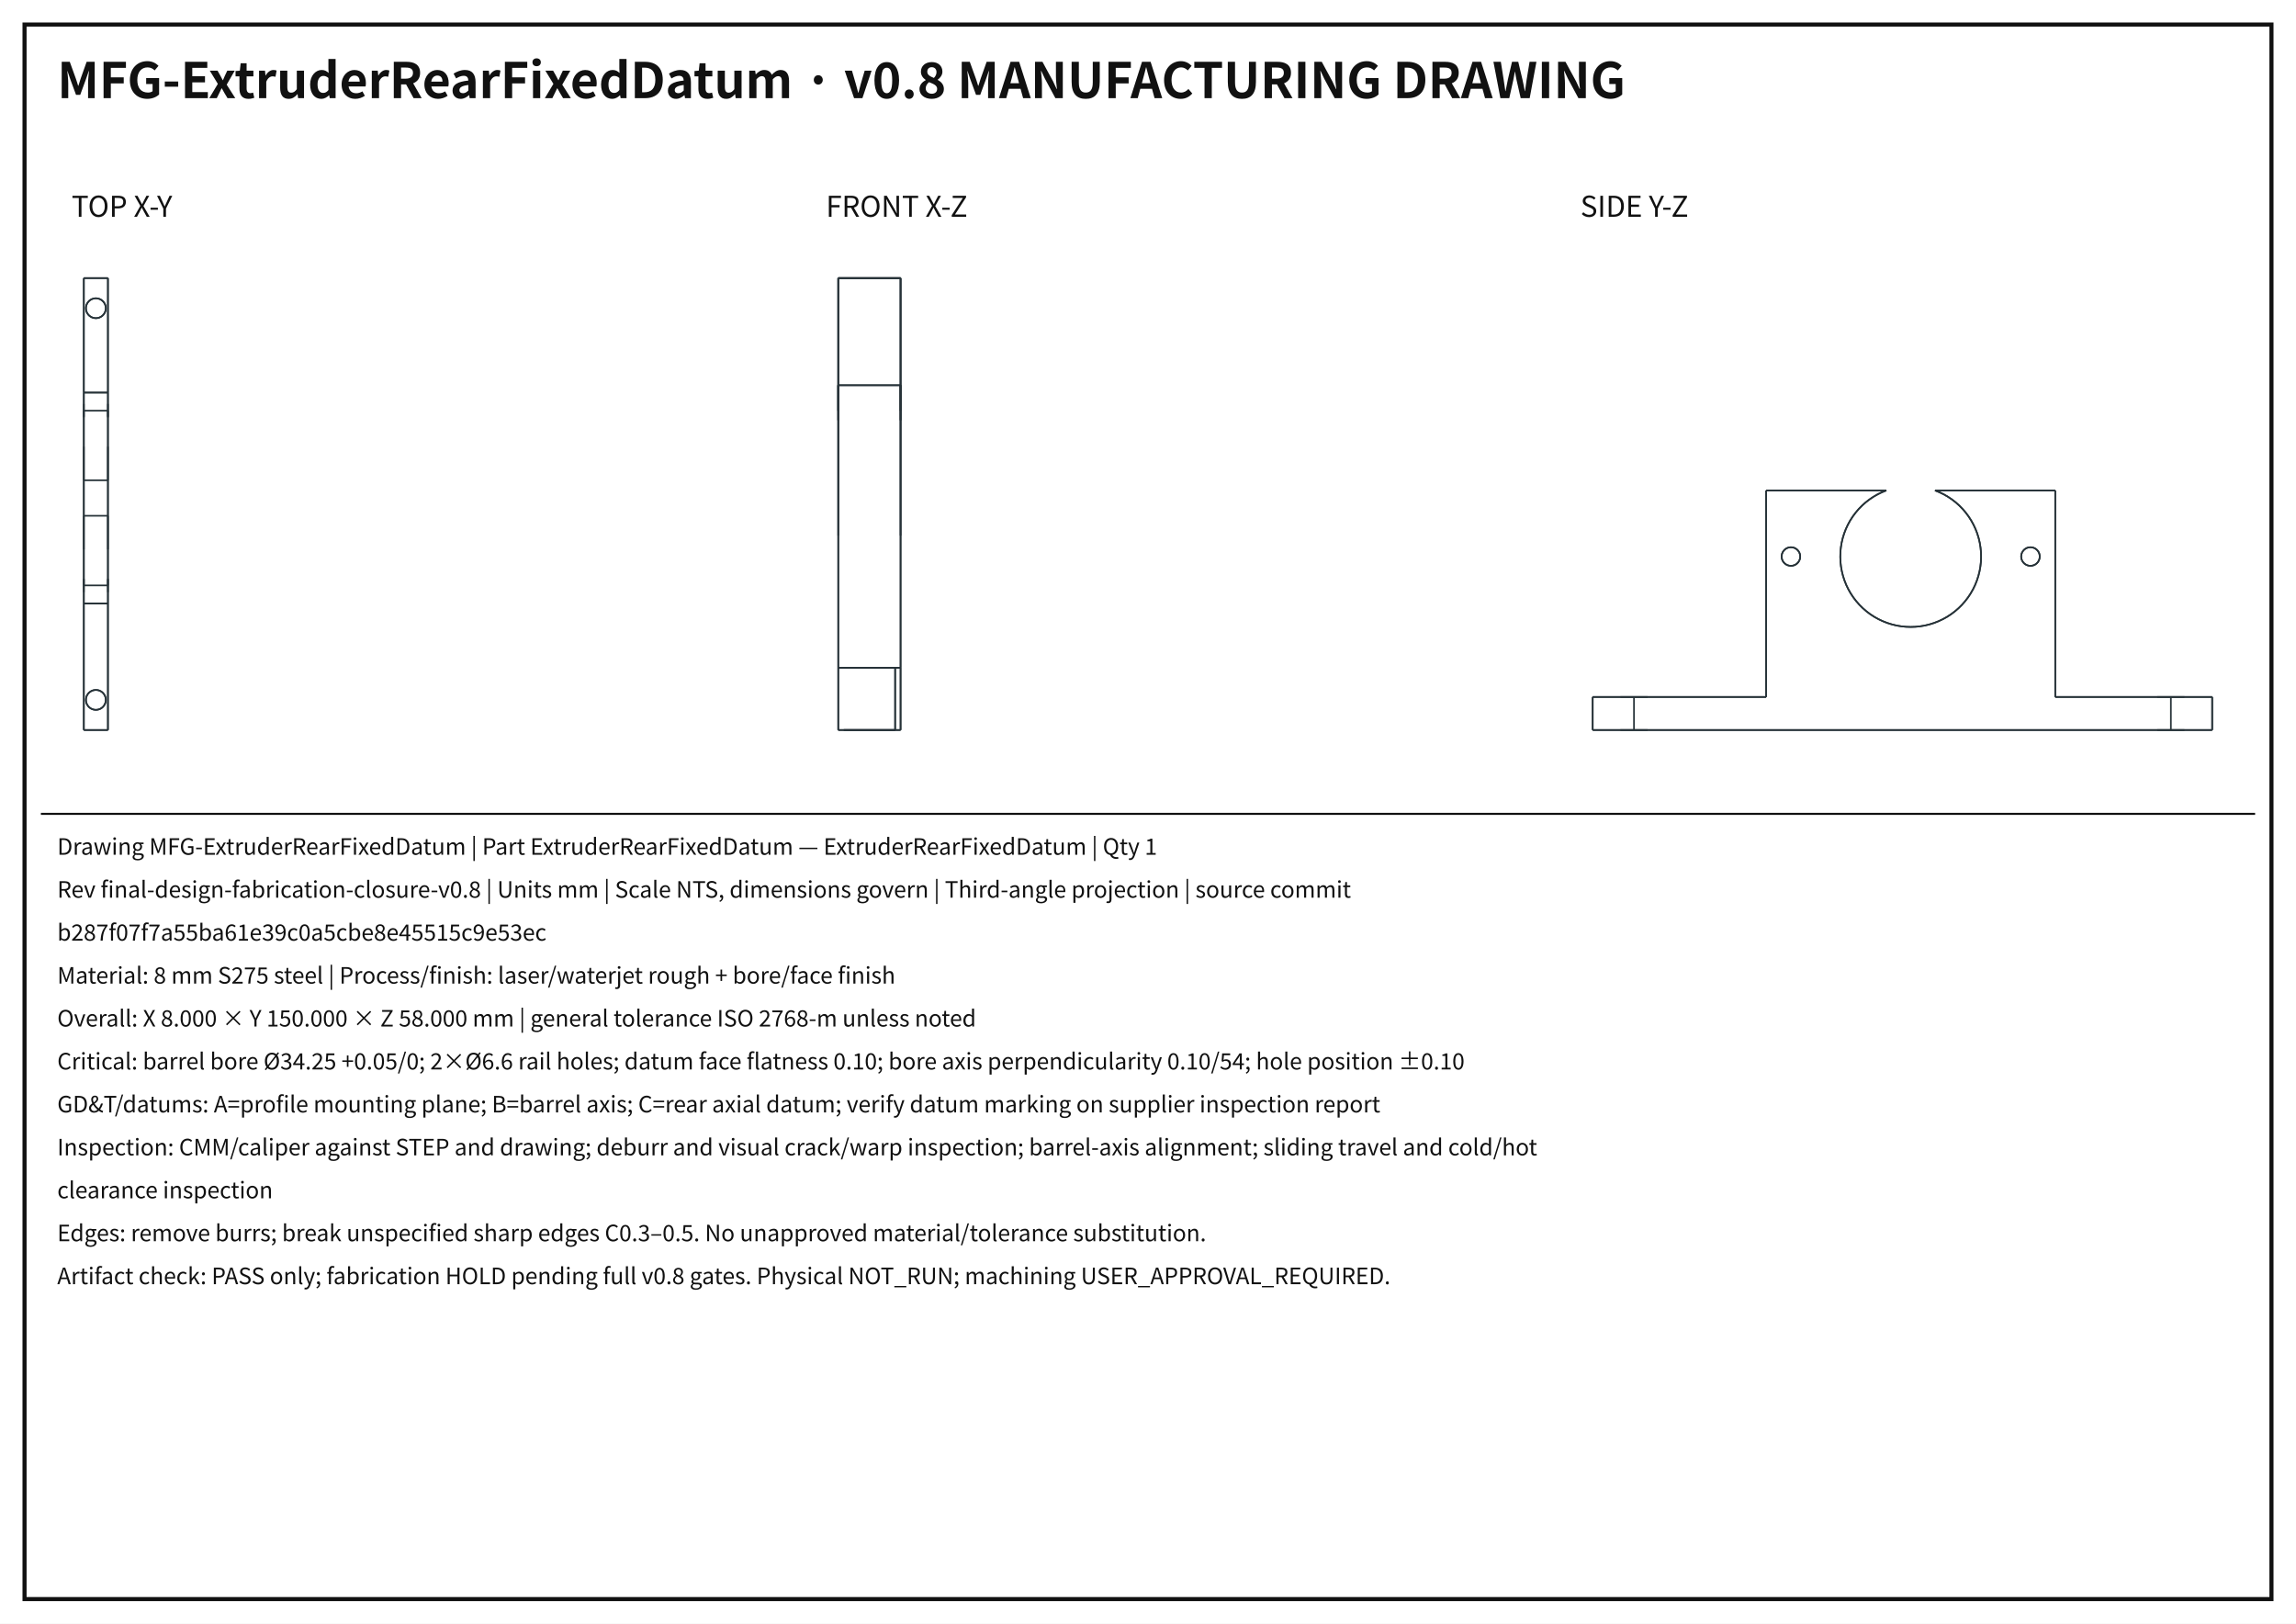
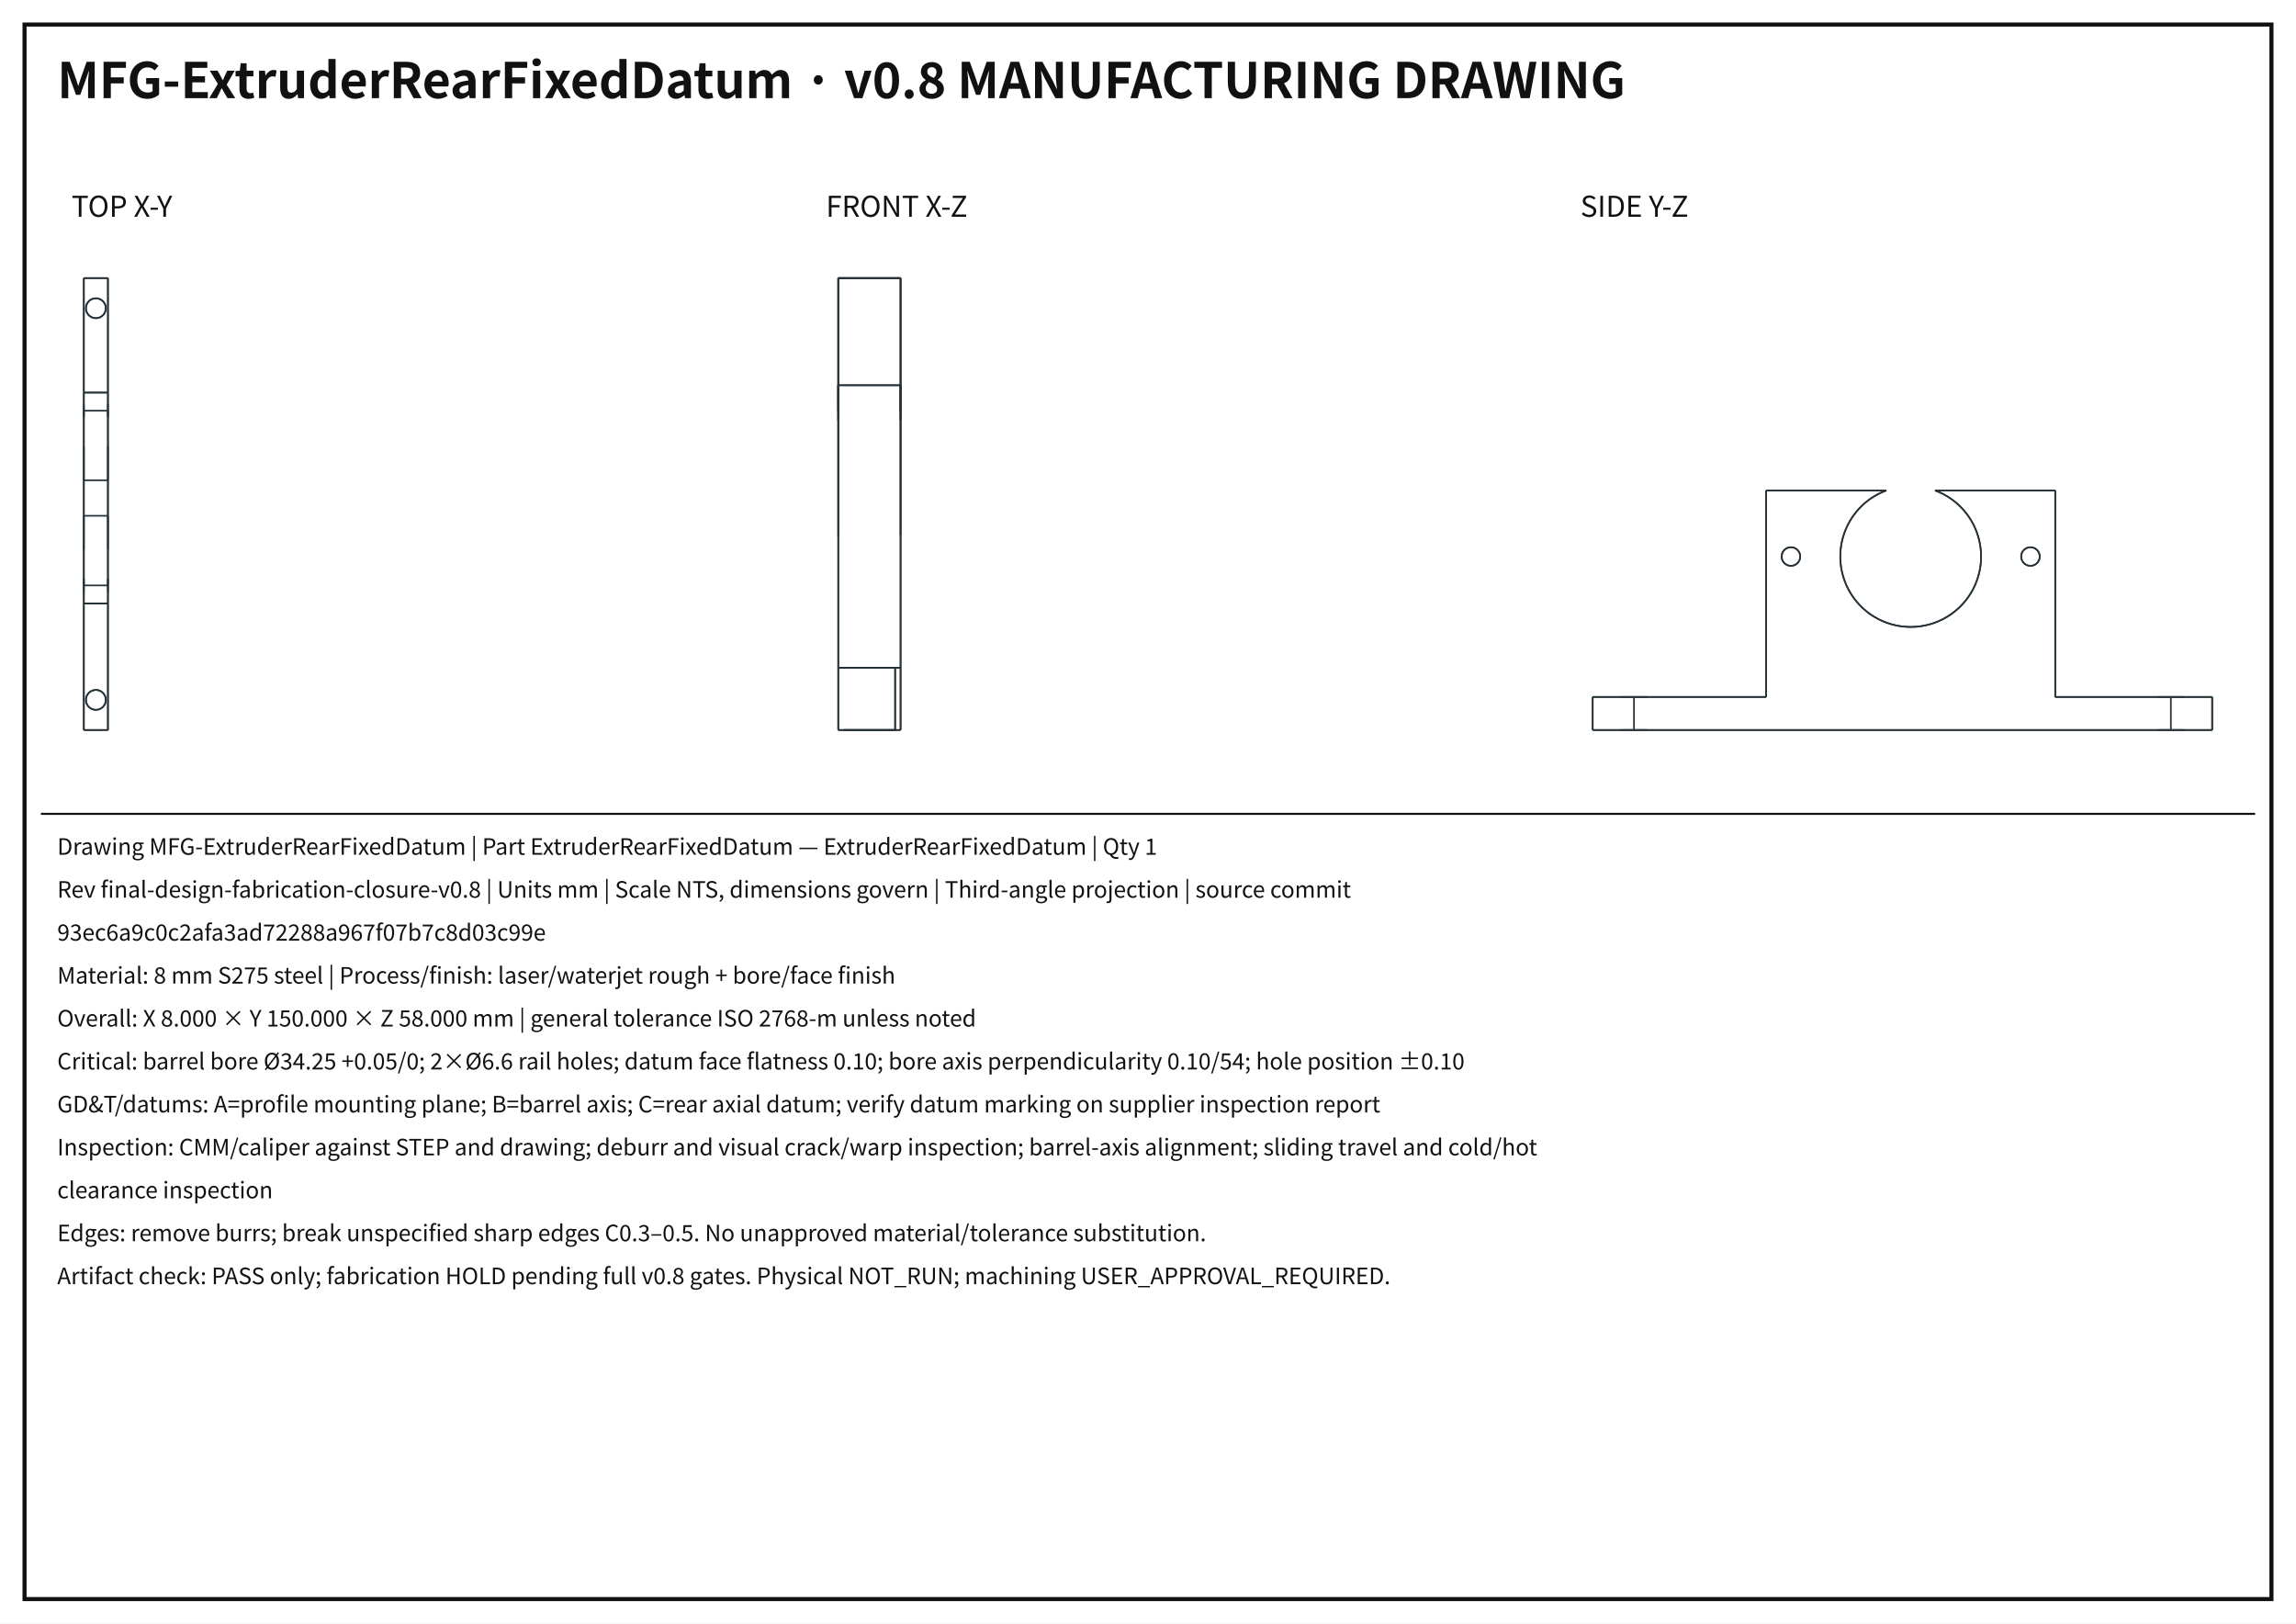
<svg xmlns="http://www.w3.org/2000/svg" width="1123" height="794" viewBox="0 0 1123 794">
  <rect width="1123" height="794" fill="white" />
  <rect x="12" y="12" width="1099" height="770" fill="none" stroke="#111" stroke-width="2" />
  <g font-family="Noto Sans CJK KR,sans-serif" fill="#111">
    <text x="28" y="48" font-size="24" font-weight="bold">MFG-ExtruderRearFixedDatum · v0.8 MANUFACTURING DRAWING</text>
    <text x="35" y="106" font-size="14">TOP X-Y</text>
    <polyline points="41.00,191.99 52.79,191.99" fill="none" stroke="#263238" stroke-width="0.8" />
    <polyline points="41.00,191.99 41.00,191.99" fill="none" stroke="#263238" stroke-width="0.8" />
    <polyline points="41.00,191.99 52.79,191.99" fill="none" stroke="#263238" stroke-width="0.8" />
    <polyline points="52.79,191.99 52.79,191.99" fill="none" stroke="#263238" stroke-width="0.8" />
    <polyline points="41.00,191.99 41.00,136.00" fill="none" stroke="#263238" stroke-width="0.8" />
    <polyline points="52.79,191.99 52.79,136.00" fill="none" stroke="#263238" stroke-width="0.8" />
    <polyline points="41.00,136.00 52.79,136.00" fill="none" stroke="#263238" stroke-width="0.8" />
    <polyline points="51.76,150.73 51.70,149.99 51.53,149.27 51.25,148.58 50.87,147.94 50.40,147.36 49.84,146.87 49.22,146.46 48.54,146.16 47.82,145.96 47.08,145.87 46.34,145.90 45.60,146.05 44.90,146.30 44.25,146.65 43.66,147.10 43.14,147.64 42.71,148.25 42.38,148.92 42.16,149.63 42.05,150.36 42.05,151.11 42.16,151.84 42.38,152.55 42.71,153.22 43.14,153.83 43.66,154.36 44.25,154.81 44.90,155.17 45.60,155.42 46.34,155.56 47.08,155.59 47.82,155.51 48.54,155.31 49.22,155.00 49.84,154.60 50.40,154.10 50.87,153.53 51.25,152.89 51.53,152.20 51.70,151.48 51.76,150.73" fill="none" stroke="#263238" stroke-width="0.8" />
    <polyline points="41.00,136.00 52.79,136.00" fill="none" stroke="#263238" stroke-width="0.8" />
    <polyline points="41.00,136.00 41.00,136.00" fill="none" stroke="#263238" stroke-width="0.8" />
    <polyline points="52.79,136.00 52.79,136.00" fill="none" stroke="#263238" stroke-width="0.8" />
    <polyline points="41.00,357.00 41.00,136.00" fill="none" stroke="#263238" stroke-width="0.8" />
    <polyline points="41.00,357.00 52.79,357.00" fill="none" stroke="#263238" stroke-width="0.8" />
    <polyline points="52.79,357.00 52.79,136.00" fill="none" stroke="#263238" stroke-width="0.8" />
    <polyline points="51.76,342.27 51.70,341.52 51.53,340.80 51.25,340.11 50.87,339.47 50.40,338.90 49.84,338.40 49.22,338.00 48.54,337.69 47.82,337.49 47.08,337.41 46.34,337.44 45.60,337.58 44.90,337.83 44.25,338.19 43.66,338.64 43.14,339.17 42.71,339.78 42.38,340.45 42.16,341.16 42.05,341.89 42.05,342.64 42.16,343.37 42.38,344.08 42.71,344.75 43.14,345.36 43.66,345.90 44.25,346.35 44.90,346.70 45.60,346.95 46.34,347.10 47.08,347.13 47.82,347.04 48.54,346.84 49.22,346.54 49.84,346.13 50.40,345.64 50.87,345.06 51.25,344.42 51.53,343.73 51.70,343.01 51.76,342.27" fill="none" stroke="#263238" stroke-width="0.8" />
    <polyline points="51.76,150.73 51.70,149.99 51.53,149.27 51.25,148.58 50.87,147.94 50.40,147.36 49.84,146.87 49.22,146.46 48.54,146.16 47.82,145.96 47.08,145.87 46.34,145.90 45.60,146.05 44.90,146.30 44.25,146.65 43.66,147.10 43.14,147.64 42.71,148.25 42.38,148.92 42.16,149.63 42.05,150.36 42.05,151.11 42.16,151.84 42.38,152.55 42.71,153.22 43.14,153.83 43.66,154.36 44.25,154.81 44.90,155.17 45.60,155.42 46.34,155.56 47.08,155.59 47.82,155.51 48.54,155.31 49.22,155.00 49.84,154.60 50.40,154.10 50.87,153.53 51.25,152.89 51.53,152.20 51.70,151.48 51.76,150.73" fill="none" stroke="#263238" stroke-width="0.8" />
    <polyline points="41.00,357.00 41.00,357.00" fill="none" stroke="#263238" stroke-width="0.8" />
    <polyline points="41.00,357.00 52.79,357.00" fill="none" stroke="#263238" stroke-width="0.8" />
    <polyline points="52.79,357.00 52.79,357.00" fill="none" stroke="#263238" stroke-width="0.8" />
    <polyline points="41.00,357.00 41.00,295.12" fill="none" stroke="#263238" stroke-width="0.8" />
    <polyline points="52.79,357.00 52.79,295.12" fill="none" stroke="#263238" stroke-width="0.8" />
    <polyline points="41.00,295.12 52.79,295.12" fill="none" stroke="#263238" stroke-width="0.8" />
    <polyline points="51.76,342.27 51.70,341.52 51.53,340.80 51.25,340.11 50.87,339.47 50.40,338.90 49.84,338.40 49.22,338.00 48.54,337.69 47.82,337.49 47.08,337.41 46.34,337.44 45.60,337.58 44.90,337.83 44.25,338.19 43.66,338.64 43.14,339.17 42.71,339.78 42.38,340.45 42.16,341.16 42.05,341.89 42.05,342.64 42.16,343.37 42.38,344.08 42.71,344.75 43.14,345.36 43.66,345.90 44.25,346.35 44.90,346.70 45.60,346.95 46.34,347.10 47.08,347.13 47.82,347.04 48.54,346.84 49.22,346.54 49.84,346.13 50.40,345.64 50.87,345.06 51.25,344.42 51.53,343.73 51.70,343.01 51.76,342.27" fill="none" stroke="#263238" stroke-width="0.8" />
    <polyline points="41.00,295.12 41.00,295.12" fill="none" stroke="#263238" stroke-width="0.8" />
    <polyline points="41.00,295.12 52.79,295.12" fill="none" stroke="#263238" stroke-width="0.8" />
    <polyline points="52.79,295.12 52.79,295.12" fill="none" stroke="#263238" stroke-width="0.8" />
    <polyline points="51.76,150.73 51.76,150.73" fill="none" stroke="#263238" stroke-width="0.8" />
    <polyline points="51.76,342.27 51.76,342.27" fill="none" stroke="#263238" stroke-width="0.8" />
    <polyline points="41.00,295.12 41.00,252.23" fill="none" stroke="#263238" stroke-width="0.8" />
    <polyline points="41.00,252.23 41.00,253.81 41.00,255.35 41.00,256.83 41.00,258.25 41.00,259.60 41.00,260.88 41.00,262.07 41.00,263.18 41.00,264.20 41.00,265.13 41.00,265.95 41.00,266.67 41.00,267.29 41.00,267.79 41.00,268.18 41.00,268.46 41.00,268.63 41.00,268.67 41.00,268.60 41.00,268.42 41.00,268.12 41.00,267.71 41.00,267.18 41.00,266.55 41.00,265.81 41.00,264.96 41.00,264.02 41.00,262.98 41.00,261.86 41.00,260.64 41.00,259.35 41.00,257.99 41.00,256.56 41.00,255.07 41.00,253.52 41.00,251.93 41.00,250.30 41.00,248.64 41.00,246.96 41.00,245.26 41.00,243.55 41.00,241.85 41.00,240.15 41.00,238.46 41.00,236.80 41.00,235.17 41.00,233.58 41.00,232.04 41.00,230.55 41.00,229.12 41.00,227.75 41.00,226.46 41.00,225.25 41.00,224.12 41.00,223.09 41.00,222.14 41.00,221.30 41.00,220.56 41.00,219.93 41.00,219.40 41.00,218.99 41.00,218.69 41.00,218.50 41.00,218.43 41.00,218.48 41.00,218.64 41.00,218.92 41.00,219.31 41.00,219.82 41.00,220.43 41.00,221.15 41.00,221.98 41.00,222.90 41.00,223.92 41.00,225.03 41.00,226.23 41.00,227.51 41.00,228.86 41.00,230.28 41.00,231.76 41.00,233.29 41.00,234.87" fill="none" stroke="#263238" stroke-width="0.8" />
    <polyline points="41.00,234.87 41.00,191.99" fill="none" stroke="#263238" stroke-width="0.8" />
    <polyline points="41.00,203.77 41.00,203.45 41.00,203.03 41.00,202.54 41.00,201.99 41.00,201.40 41.00,200.79 41.00,200.19 41.00,199.60 41.00,199.06 41.00,198.57 41.00,198.17 41.00,197.85 41.00,197.63 41.00,197.52 41.00,197.53 41.00,197.64 41.00,197.86 41.00,198.19 41.00,198.60 41.00,199.09 41.00,199.63 41.00,200.22 41.00,200.83" fill="none" stroke="#263238" stroke-width="0.8" />
    <polyline points="41.00,200.83 41.00,201.43 41.00,202.01 41.00,202.55 41.00,203.04 41.00,203.45 41.00,203.77" fill="none" stroke="#263238" stroke-width="0.8" />
    <polyline points="41.00,203.77 41.00,203.98 41.00,204.10 41.00,204.14 41.00,204.10 41.00,203.98 41.00,203.77" fill="none" stroke="#263238" stroke-width="0.8" />
    <polyline points="41.00,283.33 41.00,283.13 41.00,283.01 41.00,282.97 41.00,283.01 41.00,283.13 41.00,283.33" fill="none" stroke="#263238" stroke-width="0.8" />
    <polyline points="41.00,283.33 41.00,283.66 41.00,284.07 41.00,284.55 41.00,285.10 41.00,285.68 41.00,286.28" fill="none" stroke="#263238" stroke-width="0.8" />
    <polyline points="41.00,286.28 41.00,286.89 41.00,287.47 41.00,288.02 41.00,288.51 41.00,288.92 41.00,289.24 41.00,289.46 41.00,289.58 41.00,289.58 41.00,289.47 41.00,289.26 41.00,288.94 41.00,288.53 41.00,288.05 41.00,287.51 41.00,286.92 41.00,286.31 41.00,285.71 41.00,285.12 41.00,284.57 41.00,284.08 41.00,283.66 41.00,283.33" fill="none" stroke="#263238" stroke-width="0.8" />
    <polyline points="52.79,252.23 52.79,253.81 52.79,255.35 52.79,256.83 52.79,258.25 52.79,259.60 52.79,260.88 52.79,262.07 52.79,263.18 52.79,264.20 52.79,265.13 52.79,265.95 52.79,266.67 52.79,267.29 52.79,267.79 52.79,268.18 52.79,268.46 52.79,268.63 52.79,268.67 52.79,268.60 52.79,268.42 52.79,268.12 52.79,267.71 52.79,267.18 52.79,266.55 52.79,265.81 52.79,264.96 52.79,264.02 52.79,262.98 52.79,261.86 52.79,260.64 52.79,259.35 52.79,257.99 52.79,256.56 52.79,255.07 52.79,253.52 52.79,251.93 52.79,250.30 52.79,248.64 52.79,246.96 52.79,245.26 52.79,243.55 52.79,241.85 52.79,240.15 52.79,238.46 52.79,236.80 52.79,235.17 52.79,233.58 52.79,232.04 52.79,230.55 52.79,229.12 52.79,227.75 52.79,226.46 52.79,225.25 52.79,224.12 52.79,223.09 52.79,222.14 52.79,221.30 52.79,220.56 52.79,219.93 52.79,219.40 52.79,218.99 52.79,218.69 52.79,218.50 52.79,218.43 52.79,218.48 52.79,218.64 52.79,218.92 52.79,219.31 52.79,219.82 52.79,220.43 52.79,221.15 52.79,221.98 52.79,222.90 52.79,223.92 52.79,225.03 52.79,226.23 52.79,227.51 52.79,228.86 52.79,230.28 52.79,231.76 52.79,233.29 52.79,234.87" fill="none" stroke="#263238" stroke-width="0.8" />
    <polyline points="41.00,252.23 52.79,252.23" fill="none" stroke="#263238" stroke-width="0.8" />
    <polyline points="41.00,234.87 52.79,234.87" fill="none" stroke="#263238" stroke-width="0.8" />
    <polyline points="41.00,200.83 52.79,200.83" fill="none" stroke="#263238" stroke-width="0.8" />
    <polyline points="52.79,203.77 52.79,203.45 52.79,203.03 52.79,202.54 52.79,201.99 52.79,201.40 52.79,200.79 52.79,200.19 52.79,199.60 52.79,199.06 52.79,198.57 52.79,198.17 52.79,197.85 52.79,197.63 52.79,197.52 52.79,197.53 52.79,197.64 52.79,197.86 52.79,198.19 52.79,198.60 52.79,199.09 52.79,199.63 52.79,200.22 52.79,200.83" fill="none" stroke="#263238" stroke-width="0.8" />
    <polyline points="52.79,203.77 52.79,203.98 52.79,204.10 52.79,204.14 52.79,204.10 52.79,203.98 52.79,203.77" fill="none" stroke="#263238" stroke-width="0.8" />
    <polyline points="52.79,200.83 52.79,201.43 52.79,202.01 52.79,202.55 52.79,203.04 52.79,203.45 52.79,203.77" fill="none" stroke="#263238" stroke-width="0.8" />
    <polyline points="41.00,286.28 52.79,286.28" fill="none" stroke="#263238" stroke-width="0.8" />
    <polyline points="52.79,283.33 52.79,283.66 52.79,284.07 52.79,284.55 52.79,285.10 52.79,285.68 52.79,286.28" fill="none" stroke="#263238" stroke-width="0.8" />
    <polyline points="52.79,283.33 52.79,283.13 52.79,283.01 52.79,282.97 52.79,283.01 52.79,283.13 52.79,283.33" fill="none" stroke="#263238" stroke-width="0.8" />
    <polyline points="52.79,286.28 52.79,286.89 52.79,287.47 52.79,288.02 52.79,288.51 52.79,288.92 52.79,289.24 52.79,289.46 52.79,289.58 52.79,289.58 52.79,289.47 52.79,289.26 52.79,288.94 52.79,288.53 52.79,288.05 52.79,287.51 52.79,286.92 52.79,286.31 52.79,285.71 52.79,285.12 52.79,284.57 52.79,284.08 52.79,283.66 52.79,283.33" fill="none" stroke="#263238" stroke-width="0.8" />
    <polyline points="52.79,234.87 52.79,191.99" fill="none" stroke="#263238" stroke-width="0.8" />
    <polyline points="52.79,295.12 52.79,252.23" fill="none" stroke="#263238" stroke-width="0.8" />
    <text x="404" y="106" font-size="14">FRONT X-Z</text>
    <polyline points="410.00,326.52 440.48,326.52" fill="none" stroke="#263238" stroke-width="0.8" />
    <polyline points="410.00,326.52 410.00,136.00" fill="none" stroke="#263238" stroke-width="0.8" />
    <polyline points="410.00,136.00 440.48,136.00" fill="none" stroke="#263238" stroke-width="0.8" />
    <polyline points="440.48,326.52 440.48,136.00" fill="none" stroke="#263238" stroke-width="0.8" />
    <polyline points="410.00,326.52 410.00,326.52" fill="none" stroke="#263238" stroke-width="0.8" />
    <polyline points="440.48,326.52 440.48,326.52" fill="none" stroke="#263238" stroke-width="0.8" />
    <polyline points="410.00,326.52 440.48,326.52" fill="none" stroke="#263238" stroke-width="0.8" />
    <polyline points="437.82,326.52 437.67,326.52 437.23,326.52 436.51,326.52 435.53,326.52 434.30,326.52 432.86,326.52 431.25,326.52 429.49,326.52 427.64,326.52 425.72,326.52 423.80,326.52 421.91,326.52 420.10,326.52 418.41,326.52 416.88,326.52 415.54,326.52 414.43,326.52 413.58,326.52 413.00,326.52 412.70,326.52 412.70,326.52 413.00,326.52 413.58,326.52 414.43,326.52 415.54,326.52 416.88,326.52 418.41,326.52 420.10,326.52 421.91,326.52 423.80,326.52 425.72,326.52 427.64,326.52 429.49,326.52 431.25,326.52 432.86,326.52 434.30,326.52 435.53,326.52 436.51,326.52 437.23,326.52 437.67,326.52 437.82,326.52" fill="none" stroke="#263238" stroke-width="0.8" />
    <polyline points="410.00,357.00 440.48,357.00" fill="none" stroke="#263238" stroke-width="0.8" />
    <polyline points="410.00,357.00 410.00,326.52" fill="none" stroke="#263238" stroke-width="0.8" />
    <polyline points="440.48,357.00 440.48,326.52" fill="none" stroke="#263238" stroke-width="0.8" />
    <polyline points="410.00,357.00 410.00,357.00" fill="none" stroke="#263238" stroke-width="0.8" />
    <polyline points="410.00,357.00 440.48,357.00" fill="none" stroke="#263238" stroke-width="0.8" />
    <polyline points="440.48,357.00 440.48,357.00" fill="none" stroke="#263238" stroke-width="0.8" />
    <polyline points="437.82,357.00 437.67,357.00 437.23,357.00 436.51,357.00 435.53,357.00 434.30,357.00 432.86,357.00 431.25,357.00 429.49,357.00 427.64,357.00 425.72,357.00 423.80,357.00 421.91,357.00 420.10,357.00 418.41,357.00 416.88,357.00 415.54,357.00 414.43,357.00 413.58,357.00 413.00,357.00 412.70,357.00 412.70,357.00 413.00,357.00 413.58,357.00 414.43,357.00 415.54,357.00 416.88,357.00 418.41,357.00 420.10,357.00 421.91,357.00 423.80,357.00 425.72,357.00 427.64,357.00 429.49,357.00 431.25,357.00 432.86,357.00 434.30,357.00 435.53,357.00 436.51,357.00 437.23,357.00 437.67,357.00 437.82,357.00" fill="none" stroke="#263238" stroke-width="0.8" />
    <polyline points="437.82,357.00 437.67,357.00 437.23,357.00 436.51,357.00 435.53,357.00 434.30,357.00 432.86,357.00 431.25,357.00 429.49,357.00 427.64,357.00 425.72,357.00 423.80,357.00 421.91,357.00 420.10,357.00 418.41,357.00 416.88,357.00 415.54,357.00 414.43,357.00 413.58,357.00 413.00,357.00 412.70,357.00 412.70,357.00 413.00,357.00 413.58,357.00 414.43,357.00 415.54,357.00 416.88,357.00 418.41,357.00 420.10,357.00 421.91,357.00 423.80,357.00 425.72,357.00 427.64,357.00 429.49,357.00 431.25,357.00 432.86,357.00 434.30,357.00 435.53,357.00 436.51,357.00 437.23,357.00 437.67,357.00 437.82,357.00" fill="none" stroke="#263238" stroke-width="0.8" />
    <polyline points="410.00,357.00 410.00,326.52" fill="none" stroke="#263238" stroke-width="0.8" />
    <polyline points="410.00,326.52 440.48,326.52" fill="none" stroke="#263238" stroke-width="0.8" />
    <polyline points="440.48,357.00 440.48,326.52" fill="none" stroke="#263238" stroke-width="0.8" />
    <polyline points="410.00,326.52 410.00,326.52" fill="none" stroke="#263238" stroke-width="0.8" />
    <polyline points="440.48,326.52 440.48,326.52" fill="none" stroke="#263238" stroke-width="0.8" />
    <polyline points="410.00,326.52 440.48,326.52" fill="none" stroke="#263238" stroke-width="0.8" />
    <polyline points="437.82,326.52 437.67,326.52 437.23,326.52 436.51,326.52 435.53,326.52 434.30,326.52 432.86,326.52 431.25,326.52 429.49,326.52 427.64,326.52 425.72,326.52 423.80,326.52 421.91,326.52 420.10,326.52 418.41,326.52 416.88,326.52 415.54,326.52 414.43,326.52 413.58,326.52 413.00,326.52 412.70,326.52 412.70,326.52 413.00,326.52 413.58,326.52 414.43,326.52 415.54,326.52 416.88,326.52 418.41,326.52 420.10,326.52 421.91,326.52 423.80,326.52 425.72,326.52 427.64,326.52 429.49,326.52 431.25,326.52 432.86,326.52 434.30,326.52 435.53,326.52 436.51,326.52 437.23,326.52 437.67,326.52 437.82,326.52" fill="none" stroke="#263238" stroke-width="0.8" />
    <polyline points="410.00,326.52 410.00,136.00" fill="none" stroke="#263238" stroke-width="0.8" />
    <polyline points="410.00,136.00 440.48,136.00" fill="none" stroke="#263238" stroke-width="0.8" />
    <polyline points="440.48,326.52 440.48,136.00" fill="none" stroke="#263238" stroke-width="0.8" />
    <polyline points="437.82,357.00 437.82,326.52" fill="none" stroke="#263238" stroke-width="0.8" />
    <polyline points="437.82,357.00 437.82,326.52" fill="none" stroke="#263238" stroke-width="0.8" />
    <polyline points="410.00,136.00 410.00,136.00" fill="none" stroke="#263238" stroke-width="0.8" />
    <polyline points="410.00,136.00 410.00,137.67 410.00,139.61 410.00,141.81 410.00,144.27 410.00,146.98 410.00,149.92 410.00,153.07 410.00,156.43 410.00,159.97 410.00,163.69 410.00,167.55 410.00,171.56 410.00,175.68 410.00,179.90 410.00,184.20 410.00,188.56 410.00,192.96 410.00,197.38 410.00,201.79 410.00,206.18 410.00,210.53 410.00,214.82 410.00,219.02 410.00,223.13 410.00,227.11 410.00,230.95 410.00,234.63 410.00,238.15 410.00,241.47 410.00,244.58 410.00,247.47 410.00,250.13 410.00,252.55 410.00,254.71 410.00,256.60 410.00,258.21 410.00,259.54 410.00,260.58 410.00,261.33 410.00,261.78 410.00,261.93 410.00,261.78 410.00,261.33 410.00,260.58 410.00,259.54 410.00,258.21 410.00,256.60 410.00,254.71 410.00,252.55 410.00,250.13 410.00,247.47 410.00,244.58 410.00,241.47 410.00,238.15 410.00,234.63 410.00,230.95 410.00,227.11 410.00,223.13 410.00,219.02 410.00,214.82 410.00,210.53 410.00,206.18 410.00,201.79 410.00,197.38 410.00,192.96 410.00,188.56 410.00,184.20 410.00,179.90 410.00,175.68 410.00,171.56 410.00,167.55 410.00,163.69 410.00,159.97 410.00,156.43 410.00,153.07 410.00,149.92 410.00,146.98 410.00,144.27 410.00,141.81 410.00,139.61 410.00,137.67 410.00,136.00" fill="none" stroke="#263238" stroke-width="0.8" />
    <polyline points="410.00,136.00 410.00,136.00" fill="none" stroke="#263238" stroke-width="0.8" />
    <polyline points="410.00,200.89 410.00,202.22 410.00,203.37 410.00,204.31 410.00,204.99 410.00,205.41 410.00,205.54 410.00,205.38 410.00,204.93 410.00,204.22 410.00,203.26 410.00,202.08 410.00,200.74 410.00,199.26 410.00,197.71 410.00,196.13 410.00,194.58 410.00,193.12 410.00,191.78 410.00,190.62 410.00,189.67 410.00,188.97 410.00,188.54 410.00,188.39" fill="none" stroke="#263238" stroke-width="0.8" />
    <polyline points="410.00,188.39 410.00,188.53 410.00,188.96 410.00,189.65 410.00,190.58 410.00,191.72 410.00,193.04" fill="none" stroke="#263238" stroke-width="0.8" />
    <polyline points="410.00,193.04 410.00,194.29 410.00,195.61 410.00,196.97 410.00,198.32 410.00,199.64 410.00,200.89" fill="none" stroke="#263238" stroke-width="0.8" />
    <polyline points="410.00,200.89 410.00,199.64 410.00,198.32 410.00,196.97 410.00,195.61 410.00,194.29 410.00,193.04" fill="none" stroke="#263238" stroke-width="0.8" />
    <polyline points="410.00,193.04 410.00,191.72 410.00,190.58 410.00,189.65 410.00,188.96 410.00,188.53 410.00,188.39" fill="none" stroke="#263238" stroke-width="0.8" />
    <polyline points="410.00,188.39 410.00,188.54 410.00,188.97 410.00,189.67 410.00,190.62 410.00,191.78 410.00,193.12 410.00,194.58 410.00,196.13 410.00,197.71 410.00,199.26 410.00,200.74 410.00,202.08 410.00,203.26 410.00,204.22 410.00,204.93 410.00,205.38 410.00,205.54 410.00,205.41 410.00,204.99 410.00,204.31 410.00,203.37 410.00,202.22 410.00,200.89" fill="none" stroke="#263238" stroke-width="0.8" />
    <polyline points="440.48,136.00 440.48,137.67 440.48,139.61 440.48,141.81 440.48,144.27 440.48,146.98 440.48,149.92 440.48,153.07 440.48,156.43 440.48,159.97 440.48,163.69 440.48,167.55 440.48,171.56 440.48,175.68 440.48,179.90 440.48,184.20 440.48,188.56 440.48,192.96 440.48,197.38 440.48,201.79 440.48,206.18 440.48,210.53 440.48,214.82 440.48,219.02 440.48,223.13 440.48,227.11 440.48,230.95 440.48,234.63 440.48,238.15 440.48,241.47 440.48,244.58 440.48,247.47 440.48,250.13 440.48,252.55 440.48,254.71 440.48,256.60 440.48,258.21 440.48,259.54 440.48,260.58 440.48,261.33 440.48,261.78 440.48,261.93 440.48,261.78 440.48,261.33 440.48,260.58 440.48,259.54 440.48,258.21 440.48,256.60 440.48,254.71 440.48,252.55 440.48,250.13 440.48,247.47 440.48,244.58 440.48,241.47 440.48,238.15 440.48,234.63 440.48,230.95 440.48,227.11 440.48,223.13 440.48,219.02 440.48,214.82 440.48,210.53 440.48,206.18 440.48,201.79 440.48,197.38 440.48,192.96 440.48,188.56 440.48,184.20 440.48,179.90 440.48,175.68 440.48,171.56 440.48,167.55 440.48,163.69 440.48,159.97 440.48,156.43 440.48,153.07 440.48,149.92 440.48,146.98 440.48,144.27 440.48,141.81 440.48,139.61 440.48,137.67 440.48,136.00" fill="none" stroke="#263238" stroke-width="0.8" />
    <polyline points="410.00,136.00 440.48,136.00" fill="none" stroke="#263238" stroke-width="0.8" />
    <polyline points="410.00,136.00 440.48,136.00" fill="none" stroke="#263238" stroke-width="0.8" />
    <polyline points="410.00,188.39 440.48,188.39" fill="none" stroke="#263238" stroke-width="0.8" />
    <polyline points="440.48,200.89 440.48,202.22 440.48,203.37 440.48,204.31 440.48,204.99 440.48,205.41 440.48,205.54 440.48,205.38 440.48,204.93 440.48,204.22 440.48,203.26 440.48,202.08 440.48,200.74 440.48,199.26 440.48,197.71 440.48,196.13 440.48,194.58 440.48,193.12 440.48,191.78 440.48,190.62 440.48,189.67 440.48,188.97 440.48,188.54 440.48,188.39" fill="none" stroke="#263238" stroke-width="0.8" />
    <polyline points="440.48,193.04 440.48,194.29 440.48,195.61 440.48,196.97 440.48,198.32 440.48,199.64 440.48,200.89" fill="none" stroke="#263238" stroke-width="0.8" />
    <polyline points="440.48,188.39 440.48,188.53 440.48,188.96 440.48,189.65 440.48,190.58 440.48,191.72 440.48,193.04" fill="none" stroke="#263238" stroke-width="0.8" />
    <polyline points="410.00,188.39 440.48,188.39" fill="none" stroke="#263238" stroke-width="0.8" />
    <polyline points="440.48,193.04 440.48,191.72 440.48,190.58 440.48,189.65 440.48,188.96 440.48,188.53 440.48,188.39" fill="none" stroke="#263238" stroke-width="0.8" />
    <polyline points="440.48,200.89 440.48,199.64 440.48,198.32 440.48,196.97 440.48,195.61 440.48,194.29 440.48,193.04" fill="none" stroke="#263238" stroke-width="0.8" />
    <polyline points="440.48,188.39 440.48,188.54 440.48,188.97 440.48,189.67 440.48,190.62 440.48,191.78 440.48,193.12 440.48,194.58 440.48,196.13 440.48,197.71 440.48,199.26 440.48,200.74 440.48,202.08 440.48,203.26 440.48,204.22 440.48,204.93 440.48,205.38 440.48,205.54 440.48,205.41 440.48,204.99 440.48,204.31 440.48,203.37 440.48,202.22 440.48,200.89" fill="none" stroke="#263238" stroke-width="0.8" />
    <polyline points="440.48,136.00 440.48,136.00" fill="none" stroke="#263238" stroke-width="0.8" />
    <polyline points="440.48,136.00 440.48,136.00" fill="none" stroke="#263238" stroke-width="0.8" />
    <text x="773" y="106" font-size="14">SIDE Y-Z</text>
    <polyline points="1005.24,340.84 1005.24,340.84" fill="none" stroke="#263238" stroke-width="0.8" />
    <polyline points="1005.24,340.84 1005.24,239.84" fill="none" stroke="#263238" stroke-width="0.8" />
    <polyline points="1005.24,239.84 1005.24,239.84" fill="none" stroke="#263238" stroke-width="0.8" />
    <polyline points="1005.24,340.84 1005.24,239.84" fill="none" stroke="#263238" stroke-width="0.8" />
    <polyline points="1005.24,340.84 1082.00,340.84" fill="none" stroke="#263238" stroke-width="0.8" />
    <polyline points="1005.24,340.84 1082.00,340.84" fill="none" stroke="#263238" stroke-width="0.8" />
    <polyline points="1082.00,340.84 1082.00,340.84" fill="none" stroke="#263238" stroke-width="0.8" />
    <polyline points="1061.80,340.84 1062.82,340.84 1063.81,340.84 1064.76,340.84 1065.64,340.84 1066.42,340.84 1067.10,340.84 1067.66,340.84 1068.07,340.84 1068.34,340.84 1068.46,340.84 1068.42,340.84 1068.23,340.84 1067.88,340.84 1067.40,340.84 1066.78,340.84 1066.04,340.84 1065.21,340.84 1064.29,340.84 1063.32,340.84 1062.31,340.84 1061.29,340.84 1060.28,340.84 1059.31,340.84 1058.39,340.84 1057.56,340.84 1056.82,340.84 1056.20,340.84 1055.72,340.84 1055.37,340.84 1055.18,340.84 1055.14,340.84 1055.26,340.84 1055.53,340.84 1055.94,340.84 1056.50,340.84 1057.18,340.84 1057.96,340.84 1058.84,340.84 1059.79,340.84 1060.78,340.84 1061.80,340.84" fill="none" stroke="#263238" stroke-width="0.8" />
    <polyline points="1082.00,357.00 1082.00,357.00" fill="none" stroke="#263238" stroke-width="0.8" />
    <polyline points="1082.00,357.00 1082.00,340.84" fill="none" stroke="#263238" stroke-width="0.8" />
    <polyline points="1082.00,357.00 1082.00,340.84" fill="none" stroke="#263238" stroke-width="0.8" />
    <polyline points="779.00,357.00 1082.00,357.00" fill="none" stroke="#263238" stroke-width="0.8" />
    <polyline points="779.00,357.00 779.00,357.00" fill="none" stroke="#263238" stroke-width="0.8" />
    <polyline points="779.00,357.00 1082.00,357.00" fill="none" stroke="#263238" stroke-width="0.8" />
    <polyline points="799.20,357.00 800.22,357.00 801.21,357.00 802.16,357.00 803.04,357.00 803.82,357.00 804.50,357.00 805.06,357.00 805.47,357.00 805.74,357.00 805.86,357.00 805.82,357.00 805.63,357.00 805.28,357.00 804.80,357.00 804.18,357.00 803.44,357.00 802.61,357.00 801.69,357.00 800.72,357.00 799.71,357.00 798.69,357.00 797.68,357.00 796.71,357.00 795.79,357.00 794.96,357.00 794.22,357.00 793.60,357.00 793.12,357.00 792.77,357.00 792.58,357.00 792.54,357.00 792.66,357.00 792.93,357.00 793.34,357.00 793.90,357.00 794.58,357.00 795.36,357.00 796.24,357.00 797.19,357.00 798.18,357.00 799.20,357.00" fill="none" stroke="#263238" stroke-width="0.8" />
    <polyline points="1061.80,357.00 1062.82,357.00 1063.81,357.00 1064.76,357.00 1065.64,357.00 1066.42,357.00 1067.10,357.00 1067.66,357.00 1068.07,357.00 1068.34,357.00 1068.46,357.00 1068.42,357.00 1068.23,357.00 1067.88,357.00 1067.40,357.00 1066.78,357.00 1066.04,357.00 1065.21,357.00 1064.29,357.00 1063.32,357.00 1062.31,357.00 1061.29,357.00 1060.28,357.00 1059.31,357.00 1058.39,357.00 1057.56,357.00 1056.82,357.00 1056.20,357.00 1055.72,357.00 1055.37,357.00 1055.18,357.00 1055.14,357.00 1055.26,357.00 1055.53,357.00 1055.94,357.00 1056.50,357.00 1057.18,357.00 1057.96,357.00 1058.84,357.00 1059.79,357.00 1060.78,357.00 1061.80,357.00" fill="none" stroke="#263238" stroke-width="0.8" />
    <polyline points="779.00,357.00 779.00,340.84" fill="none" stroke="#263238" stroke-width="0.8" />
    <polyline points="779.00,340.84 779.00,340.84" fill="none" stroke="#263238" stroke-width="0.8" />
    <polyline points="779.00,357.00 779.00,340.84" fill="none" stroke="#263238" stroke-width="0.8" />
    <polyline points="779.00,340.84 863.84,340.84" fill="none" stroke="#263238" stroke-width="0.8" />
    <polyline points="779.00,340.84 863.84,340.84" fill="none" stroke="#263238" stroke-width="0.8" />
    <polyline points="863.84,340.84 863.84,340.84" fill="none" stroke="#263238" stroke-width="0.8" />
    <polyline points="799.20,340.84 800.22,340.84 801.21,340.84 802.16,340.84 803.04,340.84 803.82,340.84 804.50,340.84 805.06,340.84 805.47,340.84 805.74,340.84 805.86,340.84 805.82,340.84 805.63,340.84 805.28,340.84 804.80,340.84 804.18,340.84 803.44,340.84 802.61,340.84 801.69,340.84 800.72,340.84 799.71,340.84 798.69,340.84 797.68,340.84 796.71,340.84 795.79,340.84 794.96,340.84 794.22,340.84 793.60,340.84 793.12,340.84 792.77,340.84 792.58,340.84 792.54,340.84 792.66,340.84 792.93,340.84 793.34,340.84 793.90,340.84 794.58,340.84 795.36,340.84 796.24,340.84 797.19,340.84 798.18,340.84 799.20,340.84" fill="none" stroke="#263238" stroke-width="0.8" />
    <polyline points="863.84,340.84 863.84,239.84" fill="none" stroke="#263238" stroke-width="0.8" />
    <polyline points="863.84,239.84 863.84,239.84" fill="none" stroke="#263238" stroke-width="0.8" />
    <polyline points="863.84,340.84 863.84,239.84" fill="none" stroke="#263238" stroke-width="0.8" />
    <polyline points="1061.80,357.00 1061.80,340.84" fill="none" stroke="#263238" stroke-width="0.8" />
    <polyline points="799.20,357.00 799.20,340.84" fill="none" stroke="#263238" stroke-width="0.8" />
    <polyline points="863.84,239.84 922.64,239.84" fill="none" stroke="#263238" stroke-width="0.8" />
    <polyline points="922.64,239.84 920.47,240.72 918.37,241.75 916.34,242.92 914.39,244.23 912.54,245.66 910.79,247.22 909.15,248.89 907.63,250.67 906.23,252.55 904.96,254.52 903.83,256.57 902.84,258.69 902.00,260.88 901.31,263.11 900.77,265.39 900.39,267.71 900.16,270.04 900.10,272.38 900.19,274.72 900.45,277.05 900.86,279.35 901.43,281.63 902.15,283.85 903.01,286.03 904.03,288.14 905.19,290.18 906.48,292.13 907.90,293.99 909.45,295.75 911.11,297.40 912.88,298.94 914.75,300.35 916.71,301.63 918.75,302.77 920.87,303.77 923.05,304.63 925.28,305.33 927.56,305.89 929.87,306.28 932.20,306.52 934.54,306.60 936.88,306.52 939.21,306.28 941.52,305.89 943.80,305.33 946.03,304.63 948.21,303.77 950.33,302.77 952.37,301.63 954.33,300.35 956.20,298.94 957.97,297.40 959.63,295.75 961.18,293.99 962.60,292.13 963.89,290.18 965.05,288.14 966.07,286.03 966.93,283.85 967.65,281.63 968.22,279.35 968.63,277.05 968.89,274.72 968.98,272.38 968.92,270.04 968.69,267.71 968.31,265.39 967.77,263.11 967.08,260.88 966.24,258.69 965.25,256.57 964.12,254.52 962.85,252.55 961.45,250.67 959.93,248.89 958.29,247.22 956.54,245.66 954.69,244.23 952.74,242.92 950.71,241.75 948.61,240.72 946.44,239.84" fill="none" stroke="#263238" stroke-width="0.8" />
    <polyline points="946.44,239.84 1005.24,239.84" fill="none" stroke="#263238" stroke-width="0.8" />
    <polyline points="989.08,274.24 989.53,274.95 990.10,275.56 990.77,276.05 991.53,276.42 992.33,276.64 993.17,276.70 994.00,276.62 994.80,276.38 995.55,276.00 996.21,275.49 996.77,274.87 997.20,274.16 997.50,273.38 997.65,272.55 997.64,271.72 997.49,270.90 997.18,270.12 996.74,269.41 996.17,268.79 995.51,268.29 994.76,267.92 993.95,267.69 993.12,267.62" fill="none" stroke="#263238" stroke-width="0.8" />
    <polyline points="993.12,267.62 992.30,267.69 991.50,267.91 990.75,268.28 990.09,268.77 989.52,269.38 989.08,270.08" fill="none" stroke="#263238" stroke-width="0.8" />
    <polyline points="989.08,270.08 988.80,270.74 988.63,271.44 988.58,272.16 988.63,272.88 988.80,273.58 989.08,274.24" fill="none" stroke="#263238" stroke-width="0.8" />
    <polyline points="880.00,274.24 880.28,273.58 880.45,272.88 880.50,272.16 880.45,271.44 880.28,270.74 880.00,270.08" fill="none" stroke="#263238" stroke-width="0.8" />
    <polyline points="880.00,270.08 879.56,269.38 878.99,268.77 878.33,268.28 877.58,267.91 876.78,267.69 875.96,267.62" fill="none" stroke="#263238" stroke-width="0.8" />
    <polyline points="875.96,267.62 875.13,267.69 874.32,267.92 873.57,268.29 872.91,268.79 872.34,269.41 871.90,270.12 871.59,270.90 871.44,271.72 871.43,272.55 871.58,273.38 871.88,274.16 872.31,274.87 872.87,275.49 873.53,276.00 874.28,276.38 875.08,276.62 875.91,276.70 876.75,276.64 877.55,276.42 878.31,276.05 878.98,275.56 879.55,274.95 880.00,274.24" fill="none" stroke="#263238" stroke-width="0.8" />
    <polyline points="922.64,239.84 920.47,240.72 918.37,241.75 916.34,242.92 914.39,244.23 912.54,245.66 910.79,247.22 909.15,248.89 907.63,250.67 906.23,252.55 904.96,254.52 903.83,256.57 902.84,258.69 902.00,260.88 901.31,263.11 900.77,265.39 900.39,267.71 900.16,270.04 900.10,272.38 900.19,274.72 900.45,277.05 900.86,279.35 901.43,281.63 902.15,283.85 903.01,286.03 904.03,288.14 905.19,290.18 906.48,292.13 907.90,293.99 909.45,295.75 911.11,297.40 912.88,298.94 914.75,300.35 916.71,301.63 918.75,302.77 920.87,303.77 923.05,304.63 925.28,305.33 927.56,305.89 929.87,306.28 932.20,306.52 934.54,306.60 936.88,306.52 939.21,306.28 941.52,305.89 943.80,305.33 946.03,304.63 948.21,303.77 950.33,302.77 952.37,301.63 954.33,300.35 956.20,298.94 957.97,297.40 959.63,295.75 961.18,293.99 962.60,292.13 963.89,290.18 965.05,288.14 966.07,286.03 966.93,283.85 967.65,281.63 968.22,279.35 968.63,277.05 968.89,274.72 968.98,272.38 968.92,270.04 968.69,267.71 968.31,265.39 967.77,263.11 967.08,260.88 966.24,258.69 965.25,256.57 964.12,254.52 962.85,252.55 961.45,250.67 959.93,248.89 958.29,247.22 956.54,245.66 954.69,244.23 952.74,242.92 950.71,241.75 948.61,240.72 946.44,239.84" fill="none" stroke="#263238" stroke-width="0.8" />
    <polyline points="922.64,239.84 922.64,239.84" fill="none" stroke="#263238" stroke-width="0.8" />
    <polyline points="946.44,239.84 946.44,239.84" fill="none" stroke="#263238" stroke-width="0.8" />
    <polyline points="993.12,267.62 993.12,267.62" fill="none" stroke="#263238" stroke-width="0.8" />
    <polyline points="989.08,274.24 989.53,274.95 990.10,275.56 990.77,276.05 991.53,276.42 992.33,276.64 993.17,276.70 994.00,276.62 994.80,276.38 995.55,276.00 996.21,275.49 996.77,274.87 997.20,274.16 997.50,273.38 997.65,272.55 997.64,271.72 997.49,270.90 997.18,270.12 996.74,269.41 996.17,268.79 995.51,268.29 994.76,267.92 993.95,267.69 993.12,267.62" fill="none" stroke="#263238" stroke-width="0.8" />
    <polyline points="989.08,270.08 988.80,270.74 988.63,271.44 988.58,272.16 988.63,272.88 988.80,273.58 989.08,274.24" fill="none" stroke="#263238" stroke-width="0.8" />
    <polyline points="993.12,267.62 992.30,267.69 991.50,267.91 990.75,268.28 990.09,268.77 989.52,269.38 989.08,270.08" fill="none" stroke="#263238" stroke-width="0.8" />
    <polyline points="875.96,267.62 875.96,267.62" fill="none" stroke="#263238" stroke-width="0.8" />
    <polyline points="880.00,270.08 879.56,269.38 878.99,268.77 878.33,268.28 877.58,267.91 876.78,267.69 875.96,267.62" fill="none" stroke="#263238" stroke-width="0.8" />
    <polyline points="880.00,274.24 880.28,273.58 880.45,272.88 880.50,272.16 880.45,271.44 880.28,270.74 880.00,270.08" fill="none" stroke="#263238" stroke-width="0.8" />
    <polyline points="875.96,267.62 875.13,267.69 874.32,267.92 873.57,268.29 872.91,268.79 872.34,269.41 871.90,270.12 871.59,270.90 871.44,271.72 871.43,272.55 871.58,273.38 871.88,274.16 872.31,274.87 872.87,275.49 873.53,276.00 874.28,276.38 875.08,276.62 875.91,276.70 876.75,276.64 877.55,276.42 878.31,276.05 878.98,275.56 879.55,274.95 880.00,274.24" fill="none" stroke="#263238" stroke-width="0.8" />
    <polyline points="946.44,239.84 1005.24,239.84" fill="none" stroke="#263238" stroke-width="0.8" />
    <polyline points="863.84,239.84 922.64,239.84" fill="none" stroke="#263238" stroke-width="0.8" />
    <line x1="20" y1="398" x2="1103" y2="398" stroke="#111" />
    <text x="28" y="418" font-size="11">Drawing MFG-ExtruderRearFixedDatum | Part ExtruderRearFixedDatum — ExtruderRearFixedDatum | Qty 1</text>
    <text x="28" y="439" font-size="11">Rev final-design-fabrication-closure-v0.8 | Units mm | Scale NTS, dimensions govern | Third-angle projection | source commit</text>
-     <text x="28" y="460" font-size="11">b287f07f7a55ba61e39c0a5cbe8e45515c9e53ec</text>
+     <text x="28" y="460" font-size="11">93ec6a9c0c2afa3ad72288a967f07b7c8d03c99e</text>
    <text x="28" y="481" font-size="11">Material: 8 mm S275 steel | Process/finish: laser/waterjet rough + bore/face finish</text>
    <text x="28" y="502" font-size="11">Overall: X 8.000 × Y 150.000 × Z 58.000 mm | general tolerance ISO 2768-m unless noted</text>
    <text x="28" y="523" font-size="11">Critical: barrel bore Ø34.25 +0.05/0; 2×Ø6.6 rail holes; datum face flatness 0.10; bore axis perpendicularity 0.10/54; hole position ±0.10</text>
    <text x="28" y="544" font-size="11">GD&amp;T/datums: A=profile mounting plane; B=barrel axis; C=rear axial datum; verify datum marking on supplier inspection report</text>
    <text x="28" y="565" font-size="11">Inspection: CMM/caliper against STEP and drawing; deburr and visual crack/warp inspection; barrel-axis alignment; sliding travel and cold/hot</text>
    <text x="28" y="586" font-size="11">clearance inspection</text>
    <text x="28" y="607" font-size="11">Edges: remove burrs; break unspecified sharp edges C0.3–0.5. No unapproved material/tolerance substitution.</text>
    <text x="28" y="628" font-size="11">Artifact check: PASS only; fabrication HOLD pending full v0.8 gates. Physical NOT_RUN; machining USER_APPROVAL_REQUIRED.</text>
  </g>
</svg>
